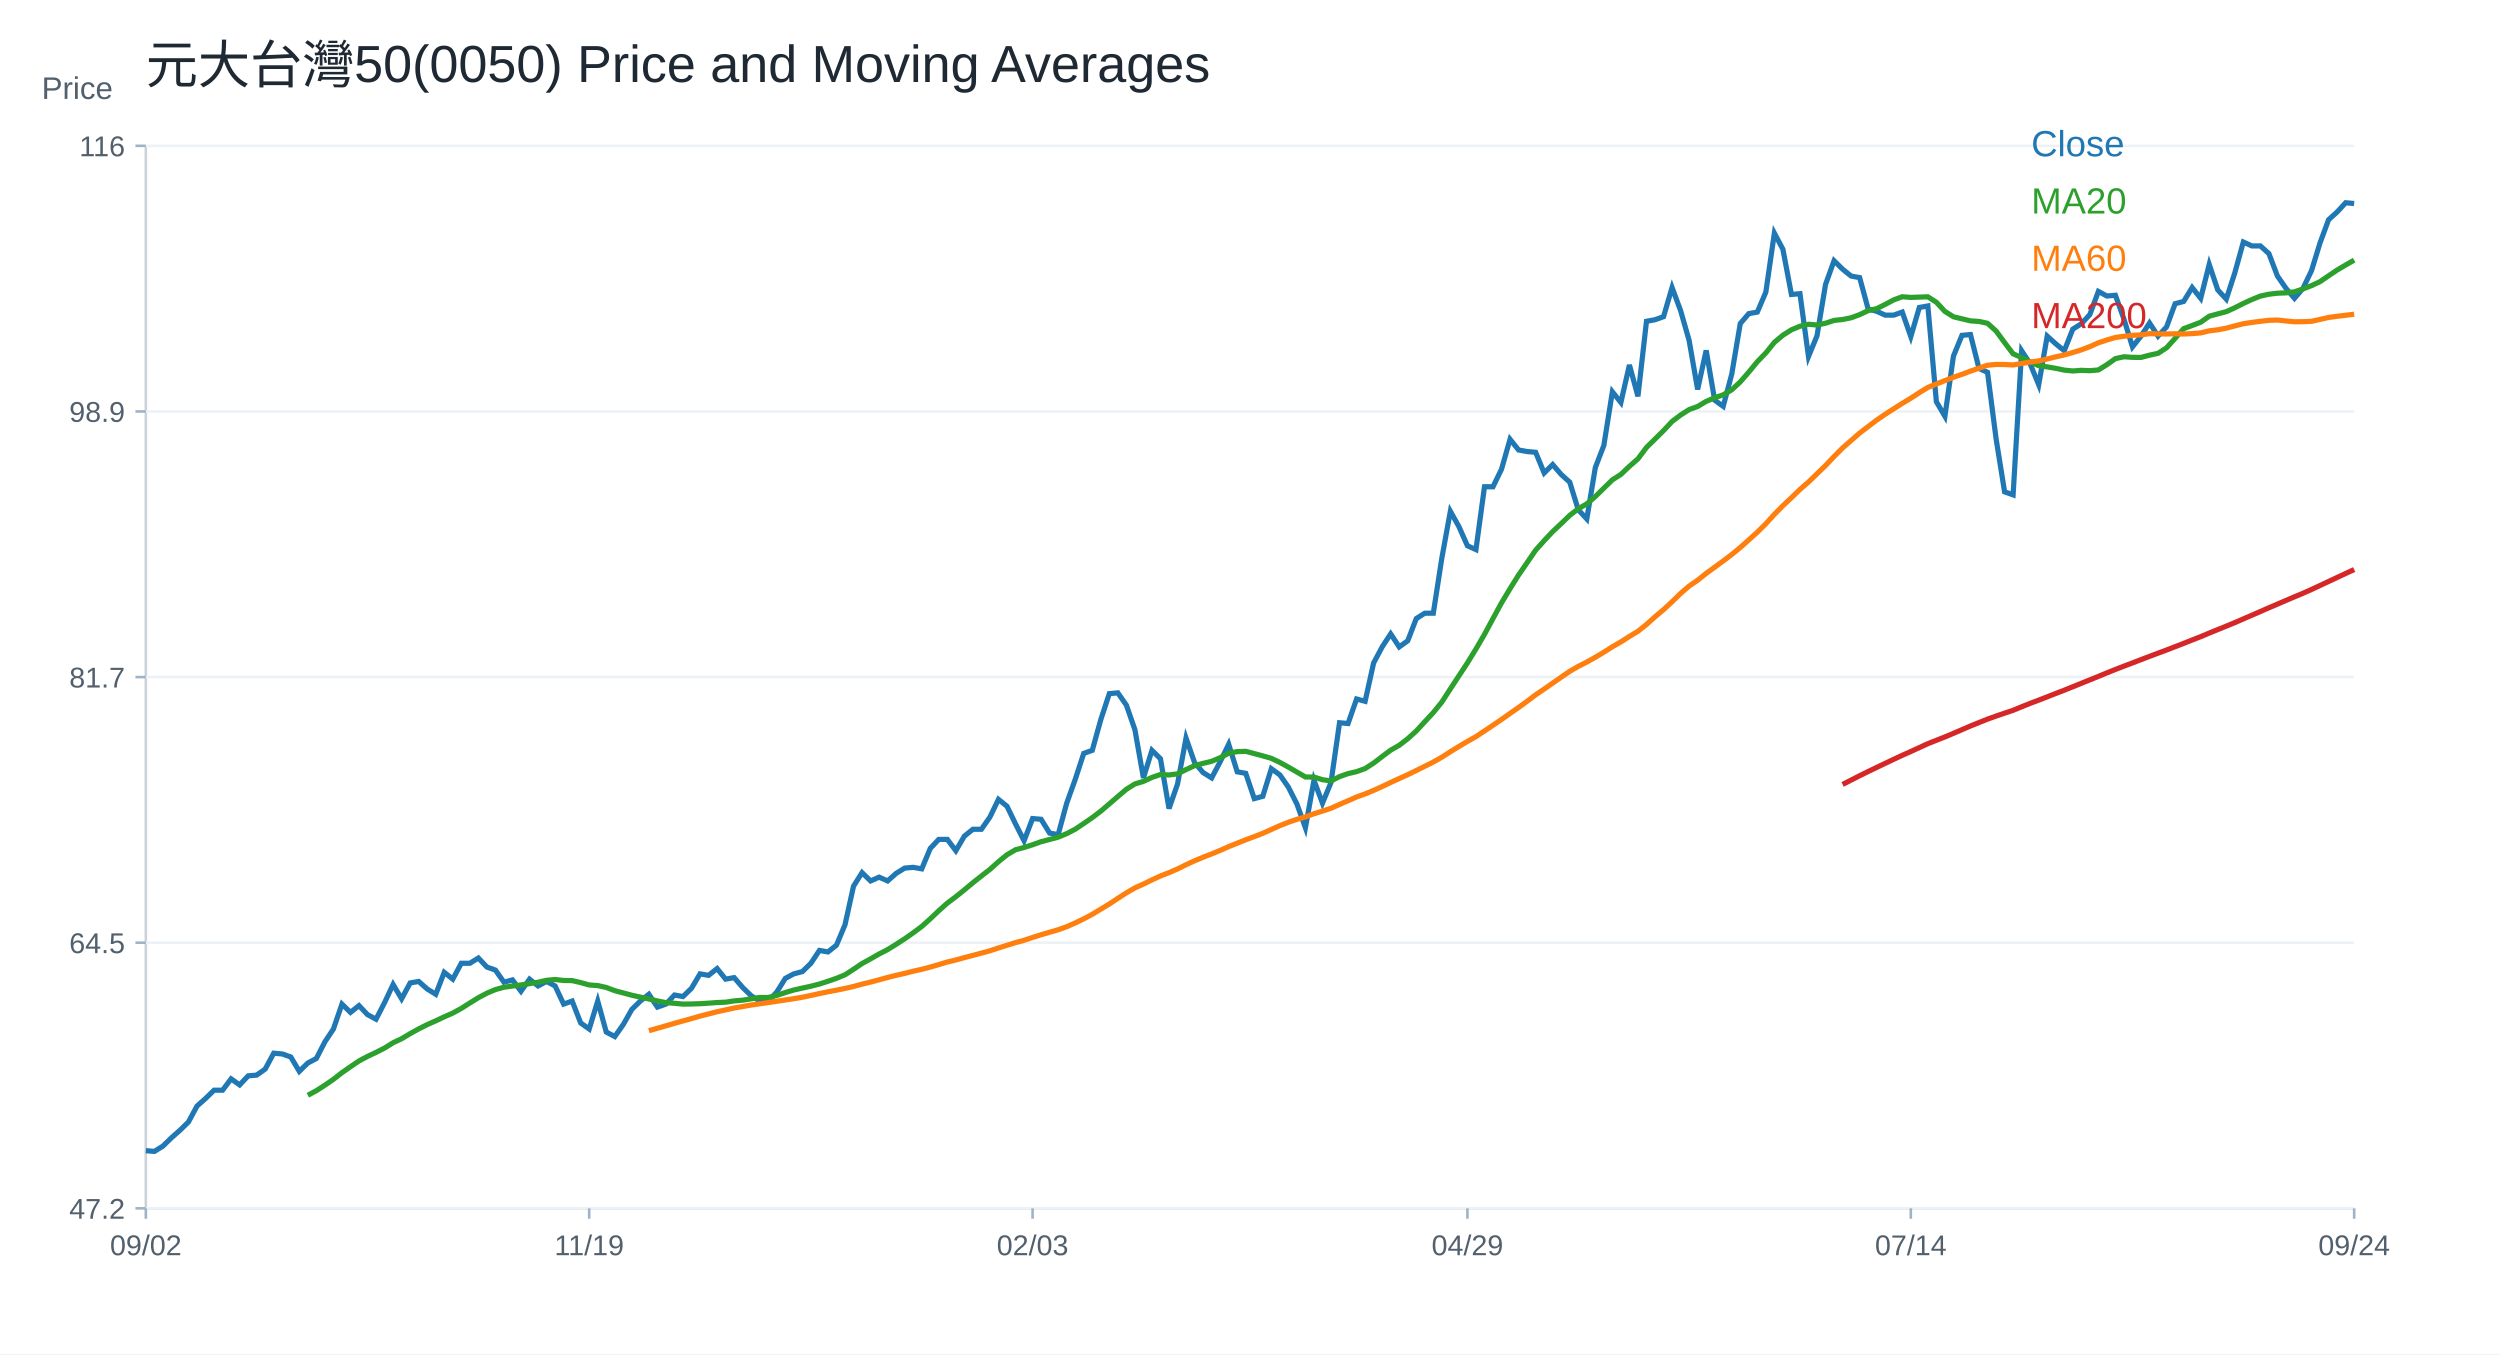
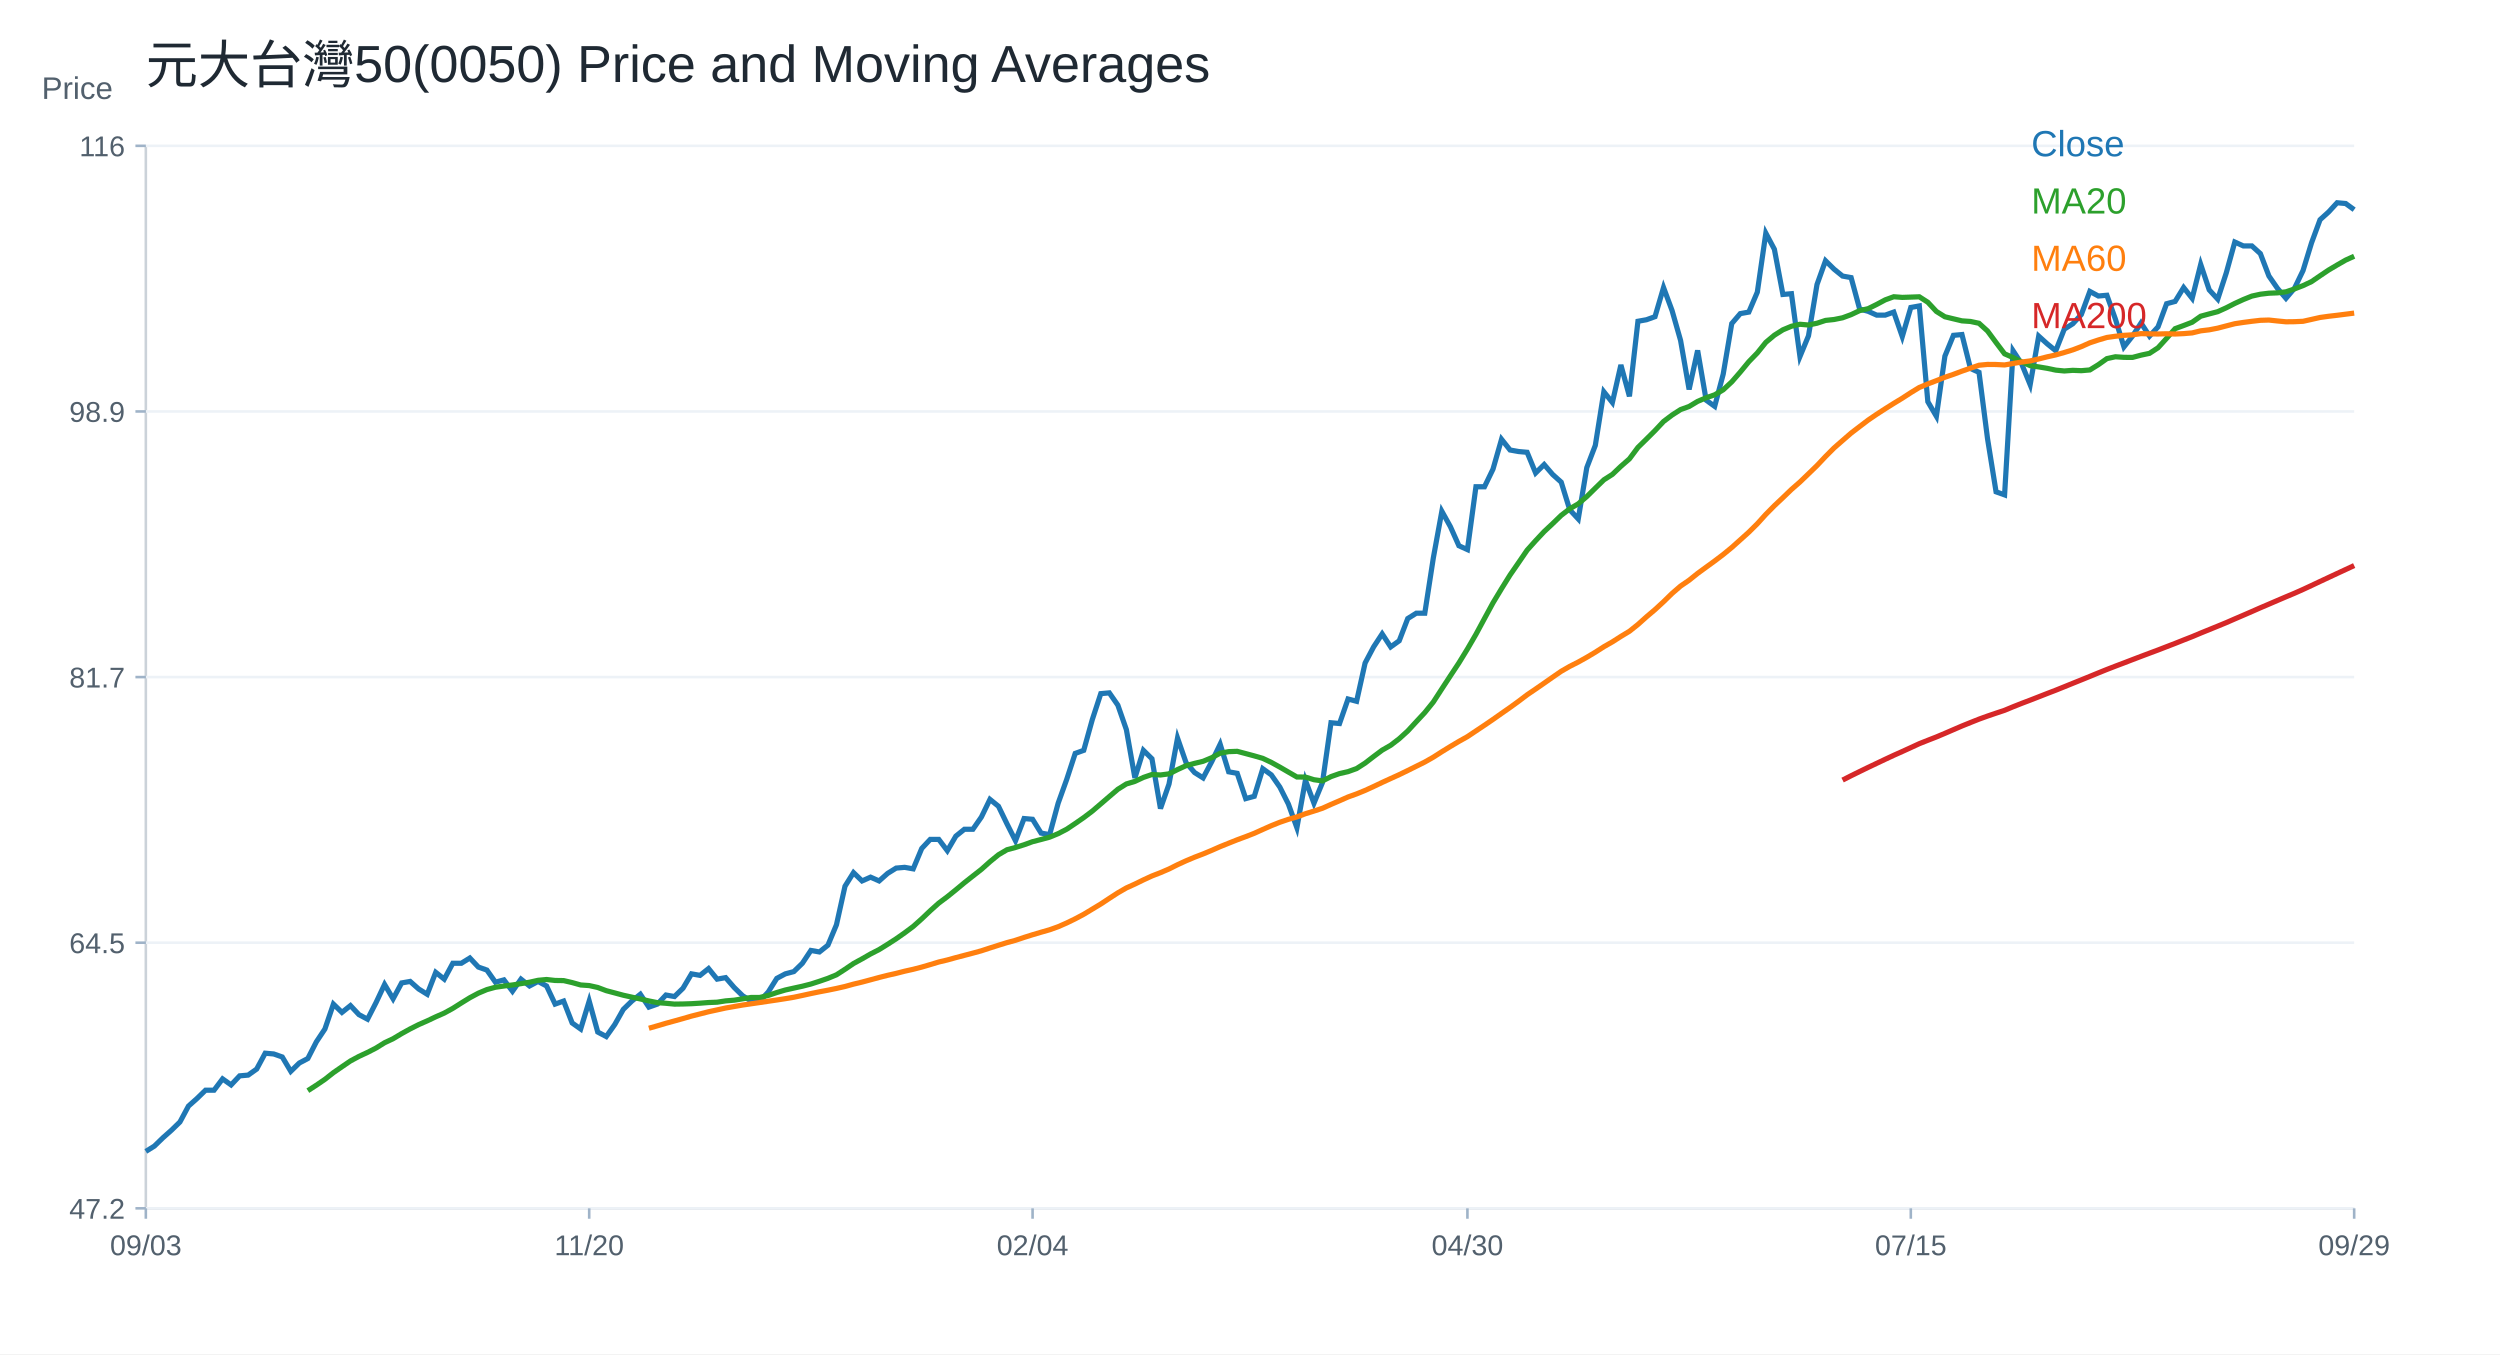
<svg xmlns="http://www.w3.org/2000/svg" width="960" height="520" viewBox="0 0 960 520">
  <rect width="100%" height="100%" fill="white" />
  <text x="56.00" y="32.00" font-size="20" font-family="Arial" fill="#1f2933" text-anchor="start">元大台灣50(0050) Price and Moving Averages</text>
  <line x1="56" y1="464" x2="904" y2="464" stroke="#cbd2d9" />
  <line x1="56" y1="56" x2="56" y2="464" stroke="#cbd2d9" />
  <text x="16.00" y="38.00" font-size="12" font-family="Arial" fill="#52606d" text-anchor="start">Price</text>
  <line x1="56" y1="464.00" x2="904" y2="464.00" stroke="#edf2f7" />
  <line x1="52" y1="464.00" x2="56" y2="464.00" stroke="#9fb3c8" />
  <text x="48.00" y="468.00" font-size="11" font-family="Arial" fill="#52606d" text-anchor="end">47.2</text>
  <line x1="56" y1="362.00" x2="904" y2="362.00" stroke="#edf2f7" />
  <line x1="52" y1="362.00" x2="56" y2="362.00" stroke="#9fb3c8" />
  <text x="48.00" y="366.00" font-size="11" font-family="Arial" fill="#52606d" text-anchor="end">64.5</text>
  <line x1="56" y1="260.00" x2="904" y2="260.00" stroke="#edf2f7" />
  <line x1="52" y1="260.00" x2="56" y2="260.00" stroke="#9fb3c8" />
  <text x="48.00" y="264.00" font-size="11" font-family="Arial" fill="#52606d" text-anchor="end">81.7</text>
  <line x1="56" y1="158.00" x2="904" y2="158.00" stroke="#edf2f7" />
  <line x1="52" y1="158.00" x2="56" y2="158.00" stroke="#9fb3c8" />
  <text x="48.00" y="162.00" font-size="11" font-family="Arial" fill="#52606d" text-anchor="end">98.9</text>
  <line x1="56" y1="56.00" x2="904" y2="56.00" stroke="#edf2f7" />
  <line x1="52" y1="56.00" x2="56" y2="56.00" stroke="#9fb3c8" />
  <text x="48.00" y="60.00" font-size="11" font-family="Arial" fill="#52606d" text-anchor="end">116</text>
  <line x1="56.00" y1="464" x2="56.00" y2="468" stroke="#9fb3c8" />
-   <text x="56.00" y="482.00" font-size="11" font-family="Arial" fill="#52606d" text-anchor="middle">09/02</text>
+   <text x="56.00" y="482.00" font-size="11" font-family="Arial" fill="#52606d" text-anchor="middle">09/03</text>
  <line x1="226.25" y1="464" x2="226.25" y2="468" stroke="#9fb3c8" />
-   <text x="226.25" y="482.00" font-size="11" font-family="Arial" fill="#52606d" text-anchor="middle">11/19</text>
+   <text x="226.25" y="482.00" font-size="11" font-family="Arial" fill="#52606d" text-anchor="middle">11/20</text>
  <line x1="396.51" y1="464" x2="396.51" y2="468" stroke="#9fb3c8" />
-   <text x="396.51" y="482.00" font-size="11" font-family="Arial" fill="#52606d" text-anchor="middle">02/03</text>
+   <text x="396.51" y="482.00" font-size="11" font-family="Arial" fill="#52606d" text-anchor="middle">02/04</text>
  <line x1="563.49" y1="464" x2="563.49" y2="468" stroke="#9fb3c8" />
-   <text x="563.49" y="482.00" font-size="11" font-family="Arial" fill="#52606d" text-anchor="middle">04/29</text>
+   <text x="563.49" y="482.00" font-size="11" font-family="Arial" fill="#52606d" text-anchor="middle">04/30</text>
  <line x1="733.75" y1="464" x2="733.75" y2="468" stroke="#9fb3c8" />
-   <text x="733.75" y="482.00" font-size="11" font-family="Arial" fill="#52606d" text-anchor="middle">07/14</text>
+   <text x="733.75" y="482.00" font-size="11" font-family="Arial" fill="#52606d" text-anchor="middle">07/15</text>
  <line x1="904.00" y1="464" x2="904.00" y2="468" stroke="#9fb3c8" />
-   <text x="904.00" y="482.00" font-size="11" font-family="Arial" fill="#52606d" text-anchor="middle">09/24</text>
-   <polyline fill="none" stroke="#1f77b4" stroke-width="2" points="56.00,441.85 59.27,442.14 62.55,440.11 65.82,436.92 69.10,434.02 72.37,430.83 75.64,424.74 78.92,421.83 82.19,418.64 85.47,418.64 88.74,414.29 92.02,416.61 95.29,413.13 98.56,412.84 101.84,410.52 105.11,404.43 108.39,404.72 111.66,405.88 114.93,411.39 118.21,408.20 121.48,406.46 124.76,400.07 128.03,395.14 131.31,385.57 134.58,388.76 137.85,386.15 141.13,389.63 144.40,391.37 147.68,384.99 150.95,378.03 154.22,383.54 157.50,377.45 160.77,376.87 164.05,379.77 167.32,381.80 170.59,373.38 173.87,375.99 177.14,369.90 180.42,369.90 183.69,367.87 186.97,371.35 190.24,372.51 193.51,377.16 196.79,376.28 200.06,380.64 203.34,375.99 206.61,378.61 209.88,376.87 213.16,378.61 216.43,385.57 219.71,384.41 222.98,392.82 226.25,395.14 229.53,384.41 232.80,396.30 236.08,398.04 239.35,393.40 242.63,387.60 245.90,384.41 249.17,381.80 252.45,386.73 255.72,385.57 259.00,382.09 262.27,382.67 265.54,379.48 268.82,373.96 272.09,374.54 275.37,371.93 278.64,375.99 281.92,375.41 285.19,379.19 288.46,382.38 291.74,384.41 295.01,384.41 298.29,380.93 301.56,375.70 304.83,373.96 308.11,373.09 311.38,369.90 314.66,364.97 317.93,365.55 321.20,362.94 324.48,355.11 327.75,340.31 331.03,335.09 334.30,338.28 337.58,336.83 340.85,338.28 344.12,335.38 347.40,333.35 350.67,333.06 353.95,333.64 357.22,325.80 360.49,322.32 363.77,322.32 367.04,326.67 370.32,321.08 373.59,318.44 376.86,318.44 380.14,313.73 383.41,306.96 386.69,309.61 389.96,316.38 393.24,322.85 396.51,314.32 399.78,314.61 403.06,319.91 406.33,320.49 409.61,308.43 412.88,299.31 416.15,289.31 419.43,288.13 422.70,276.36 425.98,266.36 429.25,266.06 432.53,270.77 435.80,280.19 439.07,298.72 442.35,288.13 445.62,291.37 448.90,310.49 452.17,301.08 455.44,283.42 458.72,292.84 461.99,296.66 465.27,298.72 468.54,292.54 471.81,285.78 475.09,296.37 478.36,296.96 481.64,306.67 484.91,305.78 488.19,295.19 491.46,297.55 494.73,302.25 498.01,308.73 501.28,317.85 504.56,299.61 507.83,308.43 511.10,300.49 514.38,277.54 517.65,277.83 520.93,268.42 524.20,269.30 527.47,254.59 530.75,248.41 534.02,243.41 537.30,248.41 540.57,246.06 543.85,237.53 547.12,235.47 550.39,235.47 553.67,214.28 556.94,196.33 560.22,202.22 563.49,209.57 566.76,211.05 570.04,186.92 573.31,186.92 576.59,180.15 579.86,168.68 583.14,172.80 586.41,173.39 589.68,173.68 592.96,181.62 596.23,178.39 599.51,182.21 602.78,185.15 606.05,195.75 609.33,199.28 612.60,179.56 615.88,171.03 619.15,150.44 622.42,154.56 625.70,140.14 628.97,152.20 632.25,123.37 635.52,122.78 638.80,121.60 642.07,110.42 645.34,119.25 648.62,130.72 651.89,149.55 655.17,134.55 658.44,153.67 661.71,156.03 664.99,143.67 668.26,124.25 671.54,120.43 674.81,119.84 678.08,112.19 681.36,89.53 684.63,95.71 687.91,113.07 691.18,112.78 694.46,136.90 697.73,128.96 701.00,109.25 704.28,100.13 707.55,103.36 710.83,106.01 714.10,106.60 717.37,118.66 720.65,119.54 723.92,121.01 727.20,121.01 730.47,119.84 733.75,129.25 737.02,118.07 740.29,117.48 743.57,154.26 746.84,159.85 750.12,136.76 753.39,128.77 756.66,128.47 759.94,141.50 763.21,142.98 766.49,168.44 769.76,188.86 773.03,190.04 776.31,134.69 779.58,139.72 782.86,147.72 786.13,129.07 789.41,132.03 792.68,134.69 795.95,126.40 799.23,124.33 802.50,120.78 805.78,111.90 809.05,113.67 812.32,113.38 815.60,122.55 818.87,133.21 822.15,129.07 825.42,124.03 828.69,129.07 831.97,125.51 835.24,116.63 838.52,115.75 841.79,110.42 845.07,114.56 848.34,101.54 851.61,111.31 854.89,114.86 858.16,104.79 861.44,92.95 864.71,94.43 867.98,94.43 871.26,97.39 874.53,105.98 877.81,110.71 881.08,114.56 884.36,110.71 887.63,103.91 890.90,93.25 894.18,84.37 897.45,81.41 900.73,77.86 904.00,78.15" />
+   <text x="904.00" y="482.00" font-size="11" font-family="Arial" fill="#52606d" text-anchor="middle">09/29</text>
+   <polyline fill="none" stroke="#1f77b4" stroke-width="2" points="56.00,442.14 59.27,440.11 62.55,436.92 65.82,434.02 69.10,430.83 72.37,424.74 75.64,421.83 78.92,418.64 82.19,418.64 85.47,414.29 88.74,416.61 92.02,413.13 95.29,412.84 98.56,410.52 101.84,404.43 105.11,404.72 108.39,405.88 111.66,411.39 114.93,408.20 118.21,406.46 121.48,400.07 124.76,395.14 128.03,385.57 131.31,388.76 134.58,386.15 137.85,389.63 141.13,391.37 144.40,384.99 147.68,378.03 150.95,383.54 154.22,377.45 157.50,376.87 160.77,379.77 164.05,381.80 167.32,373.38 170.59,375.99 173.87,369.90 177.14,369.90 180.42,367.87 183.69,371.35 186.97,372.51 190.24,377.16 193.51,376.28 196.79,380.64 200.06,375.99 203.34,378.61 206.61,376.87 209.88,378.61 213.16,385.57 216.43,384.41 219.71,392.82 222.98,395.14 226.25,384.41 229.53,396.30 232.80,398.04 236.08,393.40 239.35,387.60 242.63,384.41 245.90,381.80 249.17,386.73 252.45,385.57 255.72,382.09 259.00,382.67 262.27,379.48 265.54,373.96 268.82,374.54 272.09,371.93 275.37,375.99 278.64,375.41 281.92,379.19 285.19,382.38 288.46,384.41 291.74,384.41 295.01,380.93 298.29,375.70 301.56,373.96 304.83,373.09 308.11,369.90 311.38,364.97 314.66,365.55 317.93,362.94 321.20,355.11 324.48,340.31 327.75,335.09 331.03,338.28 334.30,336.83 337.58,338.28 340.85,335.38 344.12,333.35 347.40,333.06 350.67,333.64 353.95,325.80 357.22,322.32 360.49,322.32 363.77,326.67 367.04,321.08 370.32,318.44 373.59,318.44 376.86,313.73 380.14,306.96 383.41,309.61 386.69,316.38 389.96,322.85 393.24,314.32 396.51,314.61 399.78,319.91 403.06,320.49 406.33,308.43 409.61,299.31 412.88,289.31 416.15,288.13 419.43,276.36 422.70,266.36 425.98,266.06 429.25,270.77 432.53,280.19 435.80,298.72 439.07,288.13 442.35,291.37 445.62,310.49 448.90,301.08 452.17,283.42 455.44,292.84 458.72,296.66 461.99,298.72 465.27,292.54 468.54,285.78 471.81,296.37 475.09,296.96 478.36,306.67 481.64,305.78 484.91,295.19 488.19,297.55 491.46,302.25 494.73,308.73 498.01,317.85 501.28,299.61 504.56,308.43 507.83,300.49 511.10,277.54 514.38,277.83 517.65,268.42 520.93,269.30 524.20,254.59 527.47,248.41 530.75,243.41 534.02,248.41 537.30,246.06 540.57,237.53 543.85,235.47 547.12,235.47 550.39,214.28 553.67,196.33 556.94,202.22 560.22,209.57 563.49,211.05 566.76,186.92 570.04,186.92 573.31,180.15 576.59,168.68 579.86,172.80 583.14,173.39 586.41,173.68 589.68,181.62 592.96,178.39 596.23,182.21 599.51,185.15 602.78,195.75 606.05,199.28 609.33,179.56 612.60,171.03 615.88,150.44 619.15,154.56 622.42,140.14 625.70,152.20 628.97,123.37 632.25,122.78 635.52,121.60 638.80,110.42 642.07,119.25 645.34,130.72 648.62,149.55 651.89,134.55 655.17,153.67 658.44,156.03 661.71,143.67 664.99,124.25 668.26,120.43 671.54,119.84 674.81,112.19 678.08,89.53 681.36,95.71 684.63,113.07 687.91,112.78 691.18,136.90 694.46,128.96 697.73,109.25 701.00,100.13 704.28,103.36 707.55,106.01 710.83,106.60 714.10,118.66 717.37,119.54 720.65,121.01 723.92,121.01 727.20,119.84 730.47,129.25 733.75,118.07 737.02,117.48 740.29,154.26 743.57,159.85 746.84,136.76 750.12,128.77 753.39,128.47 756.66,141.50 759.94,142.98 763.21,168.44 766.49,188.86 769.76,190.04 773.03,134.69 776.31,139.72 779.58,147.72 782.86,129.07 786.13,132.03 789.41,134.69 792.68,126.40 795.95,124.33 799.23,120.78 802.50,111.90 805.78,113.67 809.05,113.38 812.32,122.55 815.60,133.21 818.87,129.07 822.15,124.03 825.42,129.07 828.69,125.51 831.97,116.63 835.24,115.75 838.52,110.42 841.79,114.56 845.07,101.54 848.34,111.31 851.61,114.86 854.89,104.79 858.16,92.95 861.44,94.43 864.71,94.43 867.98,97.39 871.26,105.98 874.53,110.71 877.81,114.56 881.08,110.71 884.36,103.91 887.63,93.25 890.90,84.37 894.18,81.41 897.45,77.86 900.73,78.15 904.00,80.52" />
  <text x="780.00" y="60.00" font-size="14" font-family="Arial" fill="#1f77b4" text-anchor="start">Close</text>
-   <polyline fill="none" stroke="#2ca02c" stroke-width="2" points="118.21,420.59 121.48,418.82 124.76,416.71 128.03,414.47 131.31,411.90 134.58,409.63 137.85,407.40 141.13,405.65 144.40,404.12 147.68,402.44 150.95,400.41 154.22,398.87 157.50,396.91 160.77,395.10 164.05,393.45 167.32,392.01 170.59,390.46 173.87,389.02 177.14,387.22 180.42,385.15 183.69,383.13 186.97,381.38 190.24,380.00 193.51,379.10 196.79,378.63 200.06,378.23 203.34,377.72 206.61,377.17 209.88,376.44 213.16,376.13 216.43,376.50 219.71,376.55 222.98,377.31 226.25,378.23 229.53,378.46 232.80,379.19 236.08,380.42 239.35,381.29 242.63,382.17 245.90,382.90 249.17,383.60 252.45,384.36 255.72,385.02 259.00,385.26 262.27,385.58 265.54,385.53 268.82,385.42 272.09,385.22 275.37,384.97 278.64,384.84 281.92,384.34 285.19,384.07 288.46,383.55 291.74,383.02 295.01,383.02 298.29,382.25 301.56,381.13 304.83,380.16 308.11,379.43 311.38,378.71 314.66,377.87 317.93,376.81 321.20,375.68 324.48,374.33 327.75,372.21 331.03,369.99 334.30,368.20 337.58,366.32 340.85,364.64 344.12,362.61 347.40,360.50 350.67,358.20 353.95,355.76 357.22,352.83 360.49,349.72 363.77,346.79 367.04,344.34 370.32,341.70 373.59,338.97 376.86,336.39 380.14,333.83 383.41,330.90 386.69,328.23 389.96,326.30 393.24,325.42 396.51,324.39 399.78,323.20 403.06,322.36 406.33,321.47 409.61,320.12 412.88,318.42 416.15,316.23 419.43,313.96 422.70,311.48 425.98,308.69 429.25,305.87 432.53,303.08 435.80,301.03 439.07,300.05 442.35,298.53 445.62,297.41 448.90,297.59 452.17,297.16 455.44,295.52 458.72,294.02 461.99,293.13 465.27,292.34 468.54,290.97 471.81,289.23 475.09,288.63 478.36,288.51 481.64,289.38 484.91,290.26 488.19,291.21 491.46,292.76 494.73,294.57 498.01,296.47 501.28,298.36 504.56,298.40 507.83,299.41 511.10,299.87 514.38,298.22 517.65,297.06 520.93,296.31 524.20,295.13 527.47,293.03 530.75,290.51 534.02,288.06 537.30,286.19 540.57,283.67 543.85,280.70 547.12,277.14 550.39,273.63 553.67,269.58 556.94,264.52 560.22,259.52 563.49,254.56 566.76,249.22 570.04,243.59 573.31,237.51 576.59,231.49 579.86,226.05 583.14,220.80 586.41,216.05 589.68,211.27 592.96,207.62 596.23,204.12 599.51,201.06 602.78,197.89 606.05,195.38 609.33,193.47 612.60,190.67 615.88,187.45 619.15,184.26 622.42,182.17 625.70,179.06 628.97,176.20 632.25,171.81 635.52,168.60 638.80,165.34 642.07,161.85 645.34,159.38 648.62,157.28 651.89,156.09 655.17,154.13 658.44,152.73 661.71,151.61 664.99,149.69 668.26,146.64 671.54,142.88 674.81,138.90 678.08,135.53 681.36,131.46 684.63,128.72 687.91,126.65 691.18,125.28 694.46,124.52 697.73,124.80 701.00,124.12 704.28,123.04 707.55,122.69 710.83,122.03 714.10,120.82 717.37,119.28 720.65,118.53 723.92,116.90 727.20,115.15 730.47,113.95 733.75,114.20 737.02,114.09 740.29,113.97 743.57,116.07 746.84,119.59 750.12,121.64 753.39,122.43 756.66,123.21 759.94,123.44 763.21,124.14 766.49,127.10 769.76,131.54 773.03,135.87 776.31,137.31 779.58,138.96 782.86,140.41 786.13,140.89 789.41,141.44 792.68,142.13 795.95,142.45 799.23,142.21 802.50,142.34 805.78,142.06 809.05,140.03 812.32,137.71 815.60,137.00 818.87,137.22 822.15,137.25 825.42,136.38 828.69,135.68 831.97,133.54 835.24,129.93 838.52,126.21 841.79,125.00 845.07,123.74 848.34,121.43 851.61,120.54 854.89,119.68 858.16,118.19 861.44,116.52 864.71,115.02 867.98,113.70 871.26,112.98 874.53,112.59 877.81,112.46 881.08,112.06 884.36,110.94 887.63,109.68 890.90,108.14 894.18,105.90 897.45,103.70 900.73,101.76 904.00,99.88" />
+   <polyline fill="none" stroke="#2ca02c" stroke-width="2" points="118.21,418.82 121.48,416.71 124.76,414.47 128.03,411.90 131.31,409.63 134.58,407.40 137.85,405.65 141.13,404.12 144.40,402.44 147.68,400.41 150.95,398.87 154.22,396.91 157.50,395.10 160.77,393.45 164.05,392.01 167.32,390.46 170.59,389.02 173.87,387.22 177.14,385.15 180.42,383.13 183.69,381.38 186.97,380.00 190.24,379.10 193.51,378.63 196.79,378.23 200.06,377.72 203.34,377.17 206.61,376.44 209.88,376.13 213.16,376.50 216.43,376.55 219.71,377.31 222.98,378.23 226.25,378.46 229.53,379.19 232.80,380.42 236.08,381.29 239.35,382.17 242.63,382.90 245.90,383.60 249.17,384.36 252.45,385.02 255.72,385.26 259.00,385.58 262.27,385.53 265.54,385.42 268.82,385.22 272.09,384.97 275.37,384.84 278.64,384.34 281.92,384.07 285.19,383.55 288.46,383.02 291.74,383.02 295.01,382.25 298.29,381.13 301.56,380.16 304.83,379.43 308.11,378.71 311.38,377.87 314.66,376.81 317.93,375.68 321.20,374.33 324.48,372.21 327.75,369.99 331.03,368.20 334.30,366.32 337.58,364.64 340.85,362.61 344.12,360.50 347.40,358.20 350.67,355.76 353.95,352.83 357.22,349.72 360.49,346.79 363.77,344.34 367.04,341.70 370.32,338.97 373.59,336.39 376.86,333.83 380.14,330.90 383.41,328.23 386.69,326.30 389.96,325.42 393.24,324.39 396.51,323.20 399.78,322.36 403.06,321.47 406.33,320.12 409.61,318.42 412.88,316.23 416.15,313.96 419.43,311.48 422.70,308.69 425.98,305.87 429.25,303.08 432.53,301.03 435.80,300.05 439.07,298.53 442.35,297.41 445.62,297.59 448.90,297.16 452.17,295.52 455.44,294.02 458.72,293.13 461.99,292.34 465.27,290.97 468.54,289.23 471.81,288.63 475.09,288.51 478.36,289.38 481.64,290.26 484.91,291.21 488.19,292.76 491.46,294.57 494.73,296.47 498.01,298.36 501.28,298.40 504.56,299.41 507.83,299.87 511.10,298.22 514.38,297.06 517.65,296.31 520.93,295.13 524.20,293.03 527.47,290.51 530.75,288.06 534.02,286.19 537.30,283.67 540.57,280.70 543.85,277.14 547.12,273.63 550.39,269.58 553.67,264.52 556.94,259.52 560.22,254.56 563.49,249.22 566.76,243.59 570.04,237.51 573.31,231.49 576.59,226.05 579.86,220.80 583.14,216.05 586.41,211.27 589.68,207.62 592.96,204.12 596.23,201.06 599.51,197.89 602.78,195.38 606.05,193.47 609.33,190.67 612.60,187.45 615.88,184.26 619.15,182.17 622.42,179.06 625.70,176.20 628.97,171.81 632.25,168.60 635.52,165.34 638.80,161.85 642.07,159.38 645.34,157.28 648.62,156.09 651.89,154.13 655.17,152.73 658.44,151.61 661.71,149.69 664.99,146.64 668.26,142.88 671.54,138.90 674.81,135.53 678.08,131.46 681.36,128.72 684.63,126.65 687.91,125.28 691.18,124.52 694.46,124.80 697.73,124.12 701.00,123.04 704.28,122.69 707.55,122.03 710.83,120.82 714.10,119.28 717.37,118.53 720.65,116.90 723.92,115.15 727.20,113.95 730.47,114.20 733.75,114.09 737.02,113.97 740.29,116.07 743.57,119.59 746.84,121.64 750.12,122.43 753.39,123.21 756.66,123.44 759.94,124.14 763.21,127.10 766.49,131.54 769.76,135.87 773.03,137.31 776.31,138.96 779.58,140.41 782.86,140.89 786.13,141.44 789.41,142.13 792.68,142.45 795.95,142.21 799.23,142.34 802.50,142.06 805.78,140.03 809.05,137.71 812.32,137.00 815.60,137.22 818.87,137.25 822.15,136.38 825.42,135.68 828.69,133.54 831.97,129.93 835.24,126.21 838.52,125.00 841.79,123.74 845.07,121.43 848.34,120.54 851.61,119.68 854.89,118.19 858.16,116.52 861.44,115.02 864.71,113.70 867.98,112.98 871.26,112.59 874.53,112.46 877.81,112.06 881.08,110.94 884.36,109.68 887.63,108.14 890.90,105.90 894.18,103.70 897.45,101.76 900.73,99.88 904.00,98.39" />
  <text x="780.00" y="82.00" font-size="14" font-family="Arial" fill="#2ca02c" text-anchor="start">MA20</text>
-   <polyline fill="none" stroke="#ff7f0e" stroke-width="2" points="249.17,395.77 252.45,394.85 255.72,393.91 259.00,392.94 262.27,392.04 265.54,391.13 268.82,390.18 272.09,389.35 275.37,388.51 278.64,387.80 281.92,387.08 285.19,386.50 288.46,385.93 291.74,385.45 295.01,384.97 298.29,384.48 301.56,384.00 304.83,383.49 308.11,382.94 311.38,382.25 314.66,381.53 317.93,380.85 321.20,380.23 324.48,379.56 327.75,378.81 331.03,377.91 334.30,377.12 337.58,376.24 340.85,375.35 344.12,374.52 347.40,373.78 350.67,372.94 353.95,372.21 357.22,371.36 360.49,370.40 363.77,369.41 367.04,368.63 370.32,367.72 373.59,366.86 376.86,366.00 380.14,365.10 383.41,364.02 386.69,362.98 389.96,361.96 393.24,361.07 396.51,359.97 399.78,358.94 403.06,357.97 406.33,357.03 409.61,355.86 412.88,354.42 416.15,352.83 419.43,351.09 422.70,349.11 425.98,347.14 429.25,344.97 432.53,342.85 435.80,340.96 439.07,339.48 442.35,337.88 445.62,336.37 448.90,335.10 452.17,333.69 455.44,332.05 458.72,330.55 461.99,329.17 465.27,327.92 468.54,326.55 471.81,325.11 475.09,323.79 478.36,322.48 481.64,321.27 484.91,319.99 488.19,318.51 491.46,317.06 494.73,315.75 498.01,314.63 501.28,313.70 504.56,312.47 507.83,311.45 511.10,310.37 514.38,308.90 517.65,307.49 520.93,306.04 524.20,304.86 527.47,303.52 530.75,302.02 534.02,300.46 537.30,298.96 540.57,297.47 543.85,295.88 547.12,294.25 550.39,292.62 553.67,290.76 556.94,288.66 560.22,286.65 563.49,284.70 566.76,282.87 570.04,280.68 573.31,278.49 576.59,276.26 579.86,273.95 583.14,271.67 586.41,269.29 589.68,266.81 592.96,264.59 596.23,262.32 599.51,260.03 602.78,257.77 606.05,255.89 609.33,254.23 612.60,252.40 615.88,250.45 619.15,248.35 622.42,246.48 625.70,244.39 628.97,242.41 632.25,239.80 635.52,236.86 638.80,234.09 642.07,231.07 645.34,227.88 648.62,225.05 651.89,222.81 655.17,220.18 658.44,217.79 661.71,215.41 664.99,212.93 668.26,210.24 671.54,207.31 674.81,204.36 678.08,201.12 681.36,197.51 684.63,194.19 687.91,191.11 691.18,187.95 694.46,185.09 697.73,181.94 701.00,178.77 704.28,175.30 707.55,172.01 710.83,169.15 714.10,166.30 717.37,163.80 720.65,161.31 723.92,159.08 727.20,156.96 730.47,154.90 733.75,152.91 737.02,150.78 740.29,148.78 743.57,147.43 746.84,146.17 750.12,144.87 753.39,143.75 756.66,142.52 759.94,141.38 763.21,140.25 766.49,139.94 769.76,139.97 773.03,140.14 776.31,139.57 779.58,139.02 782.86,138.59 786.13,137.85 789.41,137.02 792.68,136.29 795.95,135.36 799.23,134.35 802.50,133.10 805.78,131.64 809.05,130.55 812.32,129.59 815.60,129.12 818.87,128.77 822.15,128.58 825.42,128.11 828.69,128.21 831.97,128.25 835.24,128.17 838.52,128.26 841.79,128.11 845.07,127.84 848.34,127.04 851.61,126.65 854.89,126.01 858.16,125.15 861.44,124.31 864.71,123.81 867.98,123.38 871.26,123.00 874.53,122.90 877.81,123.25 881.08,123.57 884.36,123.53 887.63,123.38 890.90,122.65 894.18,121.91 897.45,121.45 900.73,121.07 904.00,120.65" />
+   <polyline fill="none" stroke="#ff7f0e" stroke-width="2" points="249.17,394.85 252.45,393.91 255.72,392.94 259.00,392.04 262.27,391.13 265.54,390.18 268.82,389.35 272.09,388.51 275.37,387.80 278.64,387.08 281.92,386.50 285.19,385.93 288.46,385.45 291.74,384.97 295.01,384.48 298.29,384.00 301.56,383.49 304.83,382.94 308.11,382.25 311.38,381.53 314.66,380.85 317.93,380.23 321.20,379.56 324.48,378.81 327.75,377.91 331.03,377.12 334.30,376.24 337.58,375.35 340.85,374.52 344.12,373.78 347.40,372.94 350.67,372.21 353.95,371.36 357.22,370.40 360.49,369.41 363.77,368.63 367.04,367.72 370.32,366.86 373.59,366.00 376.86,365.10 380.14,364.02 383.41,362.98 386.69,361.96 389.96,361.07 393.24,359.97 396.51,358.94 399.78,357.97 403.06,357.03 406.33,355.86 409.61,354.42 412.88,352.83 416.15,351.09 419.43,349.11 422.70,347.14 425.98,344.97 429.25,342.85 432.53,340.96 435.80,339.48 439.07,337.88 442.35,336.37 445.62,335.10 448.90,333.69 452.17,332.05 455.44,330.55 458.72,329.17 461.99,327.92 465.27,326.55 468.54,325.11 471.81,323.79 475.09,322.48 478.36,321.27 481.64,319.99 484.91,318.51 488.19,317.06 491.46,315.75 494.73,314.63 498.01,313.70 501.28,312.47 504.56,311.45 507.83,310.37 511.10,308.90 514.38,307.49 517.65,306.04 520.93,304.86 524.20,303.52 527.47,302.02 530.75,300.46 534.02,298.96 537.30,297.47 540.57,295.88 543.85,294.25 547.12,292.62 550.39,290.76 553.67,288.66 556.94,286.65 560.22,284.70 563.49,282.87 566.76,280.68 570.04,278.49 573.31,276.26 576.59,273.95 579.86,271.67 583.14,269.29 586.41,266.81 589.68,264.59 592.96,262.32 596.23,260.03 599.51,257.77 602.78,255.89 606.05,254.23 609.33,252.40 612.60,250.45 615.88,248.35 619.15,246.48 622.42,244.39 625.70,242.41 628.97,239.80 632.25,236.86 635.52,234.09 638.80,231.07 642.07,227.88 645.34,225.05 648.62,222.81 651.89,220.18 655.17,217.79 658.44,215.41 661.71,212.93 664.99,210.24 668.26,207.31 671.54,204.36 674.81,201.12 678.08,197.51 681.36,194.19 684.63,191.11 687.91,187.95 691.18,185.09 694.46,181.94 697.73,178.77 701.00,175.30 704.28,172.01 707.55,169.15 710.83,166.30 714.10,163.80 717.37,161.31 720.65,159.08 723.92,156.96 727.20,154.90 730.47,152.91 733.75,150.78 737.02,148.78 740.29,147.43 743.57,146.17 746.84,144.87 750.12,143.75 753.39,142.52 756.66,141.38 759.94,140.25 763.21,139.94 766.49,139.97 769.76,140.14 773.03,139.57 776.31,139.02 779.58,138.59 782.86,137.85 786.13,137.02 789.41,136.29 792.68,135.36 795.95,134.35 799.23,133.10 802.50,131.64 805.78,130.55 809.05,129.59 812.32,129.12 815.60,128.77 818.87,128.58 822.15,128.11 825.42,128.21 828.69,128.25 831.97,128.17 835.24,128.26 838.52,128.11 841.79,127.84 845.07,127.04 848.34,126.65 851.61,126.01 854.89,125.15 858.16,124.31 861.44,123.81 864.71,123.38 867.98,123.00 871.26,122.90 874.53,123.25 877.81,123.57 881.08,123.53 884.36,123.38 887.63,122.65 890.90,121.91 894.18,121.45 897.45,121.07 900.73,120.65 904.00,120.23" />
  <text x="780.00" y="104.00" font-size="14" font-family="Arial" fill="#ff7f0e" text-anchor="start">MA60</text>
-   <polyline fill="none" stroke="#d62728" stroke-width="2" points="707.55,301.23 710.83,299.55 714.10,297.88 717.37,296.27 720.65,294.68 723.92,293.12 727.20,291.57 730.47,290.04 733.75,288.58 737.02,287.08 740.29,285.57 743.57,284.27 746.84,282.99 750.12,281.61 753.39,280.19 756.66,278.78 759.94,277.46 763.21,276.15 766.49,274.97 769.76,273.85 773.03,272.76 776.31,271.40 779.58,270.10 782.86,268.86 786.13,267.58 789.41,266.30 792.68,265.04 795.95,263.72 799.23,262.39 802.50,261.07 805.78,259.74 809.05,258.39 812.32,257.07 815.60,255.80 818.87,254.56 822.15,253.30 825.42,252.05 828.69,250.82 831.97,249.60 835.24,248.33 838.52,247.07 841.79,245.76 845.07,244.48 848.34,243.10 851.61,241.77 854.89,240.44 858.16,239.09 861.44,237.66 864.71,236.25 867.98,234.83 871.26,233.39 874.53,231.99 877.81,230.58 881.08,229.18 884.36,227.81 887.63,226.35 890.90,224.83 894.18,223.28 897.45,221.75 900.73,220.22 904.00,218.70" />
+   <polyline fill="none" stroke="#d62728" stroke-width="2" points="707.55,299.55 710.83,297.88 714.10,296.27 717.37,294.68 720.65,293.12 723.92,291.57 727.20,290.04 730.47,288.58 733.75,287.08 737.02,285.57 740.29,284.27 743.57,282.99 746.84,281.61 750.12,280.19 753.39,278.78 756.66,277.46 759.94,276.15 763.21,274.97 766.49,273.85 769.76,272.76 773.03,271.40 776.31,270.10 779.58,268.86 782.86,267.58 786.13,266.30 789.41,265.04 792.68,263.72 795.95,262.39 799.23,261.07 802.50,259.74 805.78,258.39 809.05,257.07 812.32,255.80 815.60,254.56 818.87,253.30 822.15,252.05 825.42,250.82 828.69,249.60 831.97,248.33 835.24,247.07 838.52,245.76 841.79,244.48 845.07,243.10 848.34,241.77 851.61,240.44 854.89,239.09 858.16,237.66 861.44,236.25 864.71,234.83 867.98,233.39 871.26,231.99 874.53,230.58 877.81,229.18 881.08,227.81 884.36,226.35 887.63,224.83 890.90,223.28 894.18,221.75 897.45,220.22 900.73,218.70 904.00,217.17" />
  <text x="780.00" y="126.00" font-size="14" font-family="Arial" fill="#d62728" text-anchor="start">MA200</text>
</svg>
